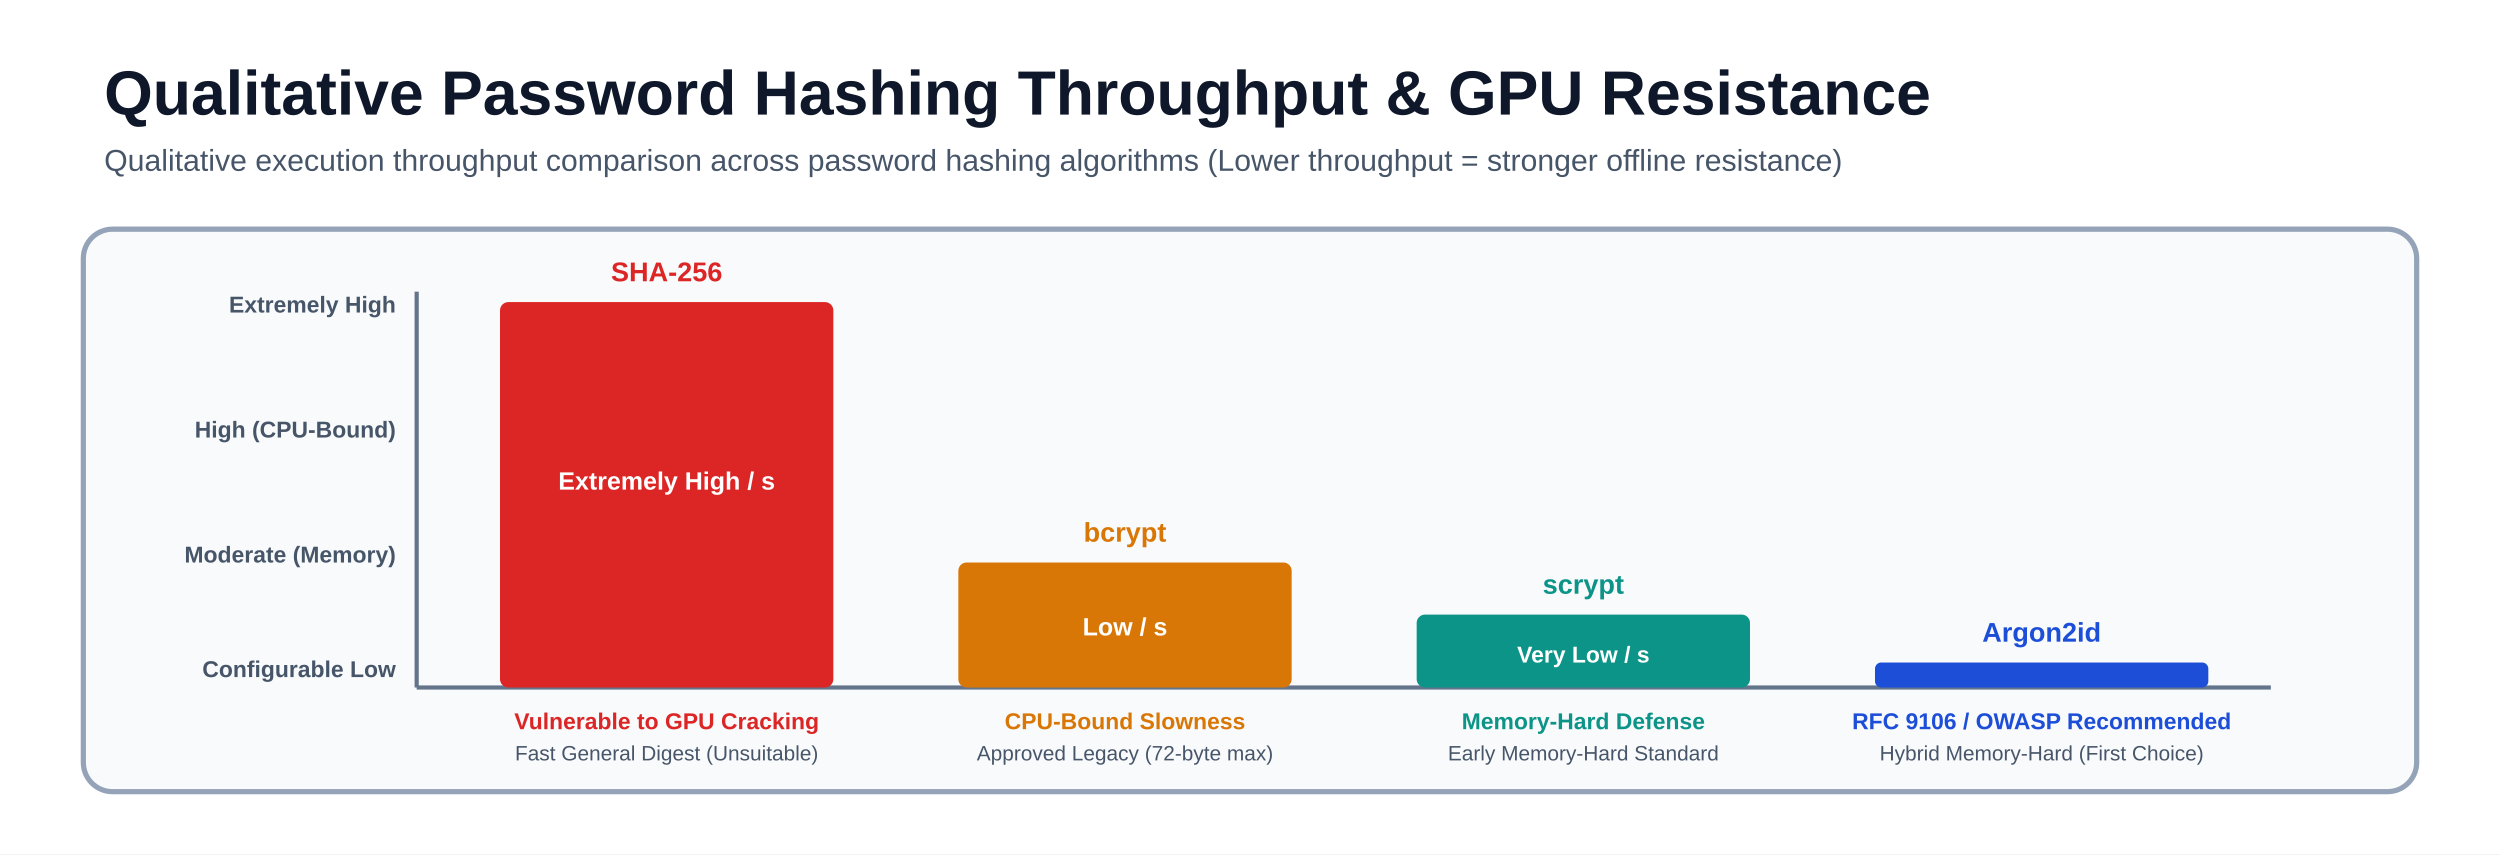
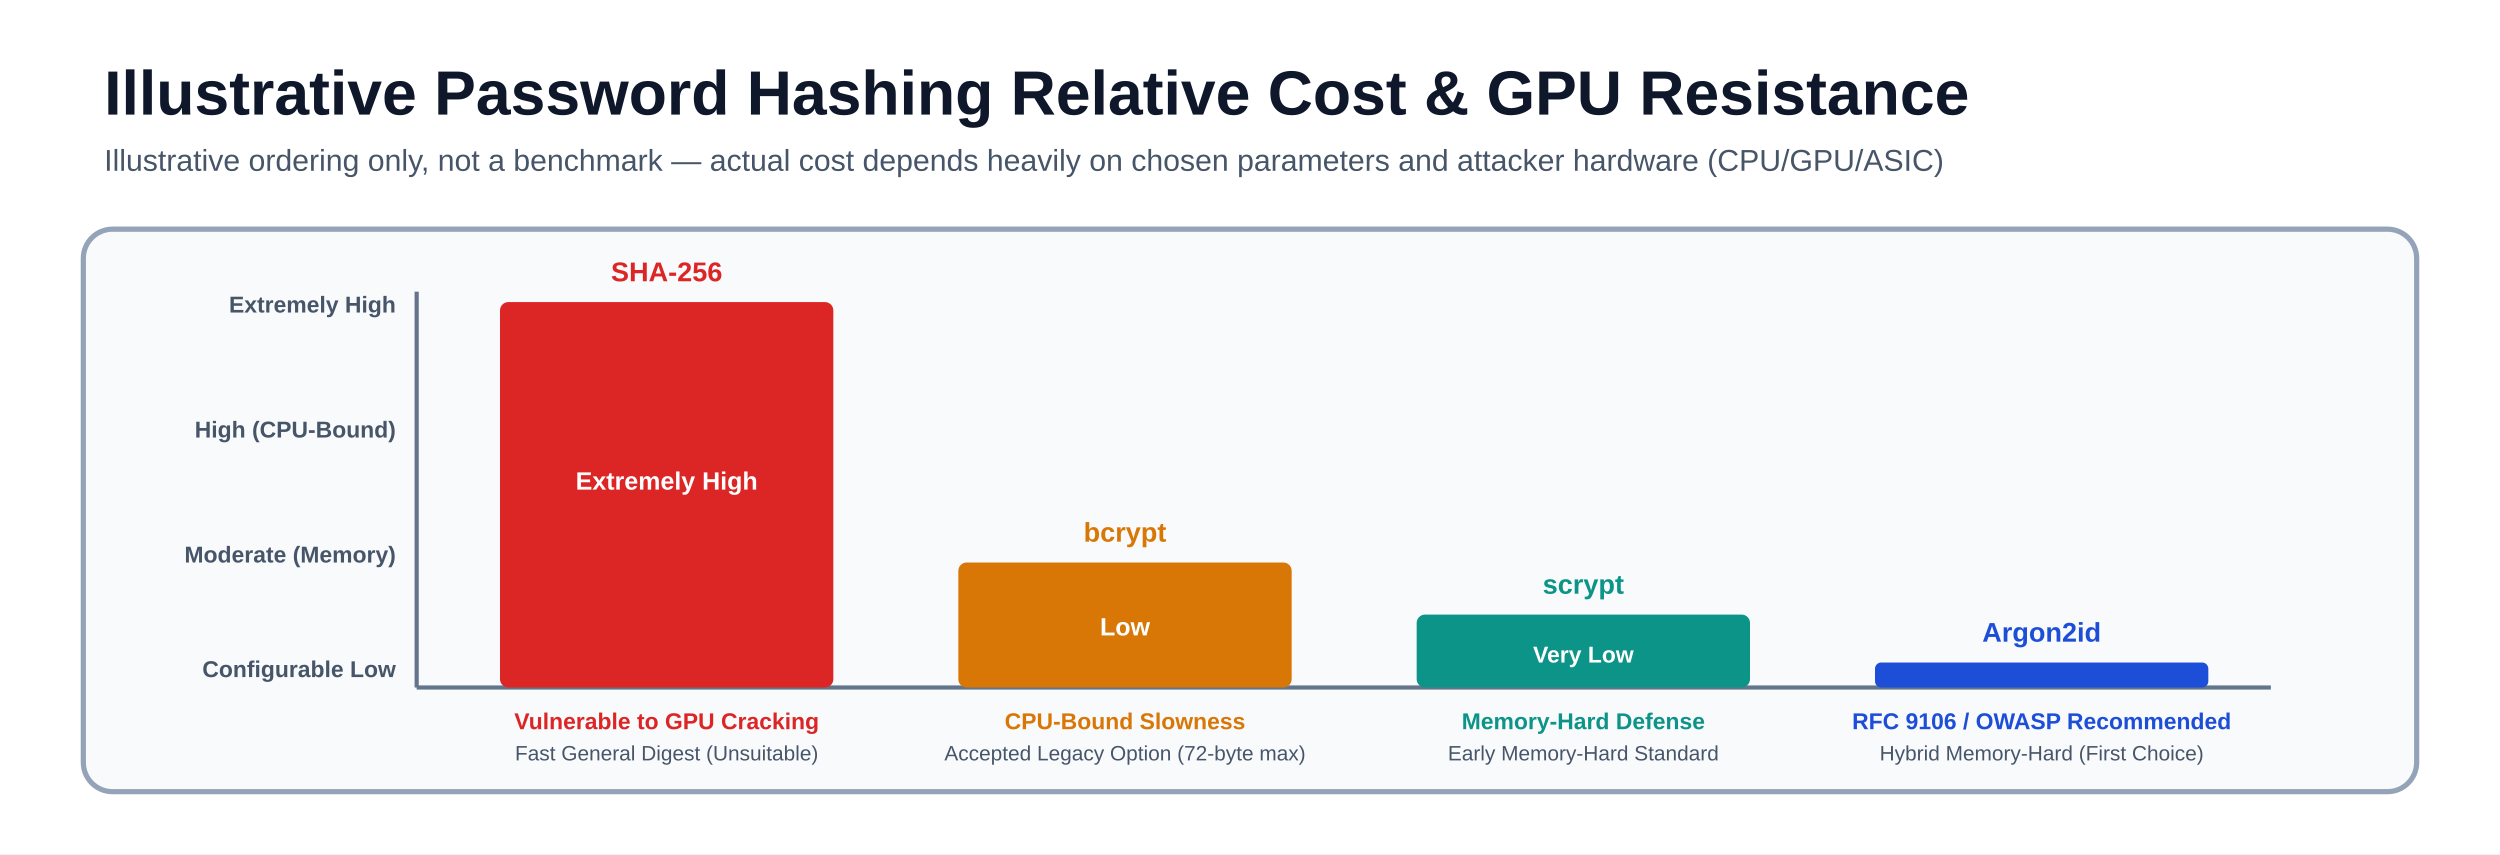
<svg xmlns="http://www.w3.org/2000/svg" viewBox="0 0 1200 410" font-family="-apple-system, BlinkMacSystemFont, 'Segoe UI', Arial, sans-serif">
  <rect width="1200" height="410" fill="#ffffff" />
-   <text x="50" y="55" font-size="30" font-weight="850" fill="#0f172a">Qualitative Password Hashing Throughput &amp; GPU Resistance</text>
-   <text x="50" y="82" font-size="14.5" fill="#475569">Qualitative execution throughput comparison across password hashing algorithms (Lower throughput = stronger offline resistance)</text>
+   <text x="50" y="55" font-size="30" font-weight="850" fill="#0f172a">Illustrative Password Hashing Relative Cost &amp; GPU Resistance</text>
+   <text x="50" y="82" font-size="14.5" fill="#475569">Illustrative ordering only, not a benchmark — actual cost depends heavily on chosen parameters and attacker hardware (CPU/GPU/ASIC)</text>
  <rect x="40" y="110" width="1120" height="270" rx="14" fill="#f8fafc" stroke="#94a3b8" stroke-width="2.5" />
  <line x1="200" y1="140" x2="200" y2="330" stroke="#64748b" stroke-width="2" />
  <text x="190" y="150" font-size="11" fill="#475569" text-anchor="end" font-weight="700">Extremely High</text>
  <text x="190" y="210" font-size="11" fill="#475569" text-anchor="end" font-weight="700">High (CPU-Bound)</text>
  <text x="190" y="270" font-size="11" fill="#475569" text-anchor="end" font-weight="700">Moderate (Memory)</text>
  <text x="190" y="325" font-size="11" fill="#475569" text-anchor="end" font-weight="700">Configurable Low</text>
  <line x1="200" y1="330" x2="1090" y2="330" stroke="#64748b" stroke-width="2" />
  <rect x="240" y="145" width="160" height="185" fill="#dc2626" rx="4" />
  <text x="320" y="135" font-size="13" font-weight="800" fill="#dc2626" text-anchor="middle">SHA-256</text>
-   <text x="320" y="235" font-size="12" font-weight="800" fill="#ffffff" text-anchor="middle">Extremely High / s</text>
+   <text x="320" y="235" font-size="12" font-weight="800" fill="#ffffff" text-anchor="middle">Extremely High</text>
  <text x="320" y="350" font-size="11" font-weight="700" fill="#dc2626" text-anchor="middle">Vulnerable to GPU Cracking</text>
  <text x="320" y="365" font-size="10" fill="#475569" text-anchor="middle">Fast General Digest (Unsuitable)</text>
  <rect x="460" y="270" width="160" height="60" fill="#d97706" rx="4" />
  <text x="540" y="260" font-size="13" font-weight="800" fill="#d97706" text-anchor="middle">bcrypt</text>
-   <text x="540" y="305" font-size="12" font-weight="800" fill="#ffffff" text-anchor="middle">Low / s</text>
+   <text x="540" y="305" font-size="12" font-weight="800" fill="#ffffff" text-anchor="middle">Low</text>
  <text x="540" y="350" font-size="11" font-weight="700" fill="#d97706" text-anchor="middle">CPU-Bound Slowness</text>
-   <text x="540" y="365" font-size="10" fill="#475569" text-anchor="middle">Approved Legacy (72-byte max)</text>
+   <text x="540" y="365" font-size="10" fill="#475569" text-anchor="middle">Accepted Legacy Option (72-byte max)</text>
  <rect x="680" y="295" width="160" height="35" fill="#0d9488" rx="4" />
  <text x="760" y="285" font-size="13" font-weight="800" fill="#0d9488" text-anchor="middle">scrypt</text>
-   <text x="760" y="318" font-size="11" font-weight="800" fill="#ffffff" text-anchor="middle">Very Low / s</text>
+   <text x="760" y="318" font-size="11" font-weight="800" fill="#ffffff" text-anchor="middle">Very Low</text>
  <text x="760" y="350" font-size="11" font-weight="700" fill="#0d9488" text-anchor="middle">Memory-Hard Defense</text>
  <text x="760" y="365" font-size="10" fill="#475569" text-anchor="middle">Early Memory-Hard Standard</text>
  <rect x="900" y="318" width="160" height="12" fill="#1d4ed8" rx="3" />
  <text x="980" y="308" font-size="13" font-weight="800" fill="#1d4ed8" text-anchor="middle">Argon2id</text>
  <text x="980" y="350" font-size="11" font-weight="800" fill="#1d4ed8" text-anchor="middle">RFC 9106 / OWASP Recommended</text>
  <text x="980" y="365" font-size="10" fill="#475569" text-anchor="middle">Hybrid Memory-Hard (First Choice)</text>
</svg>
